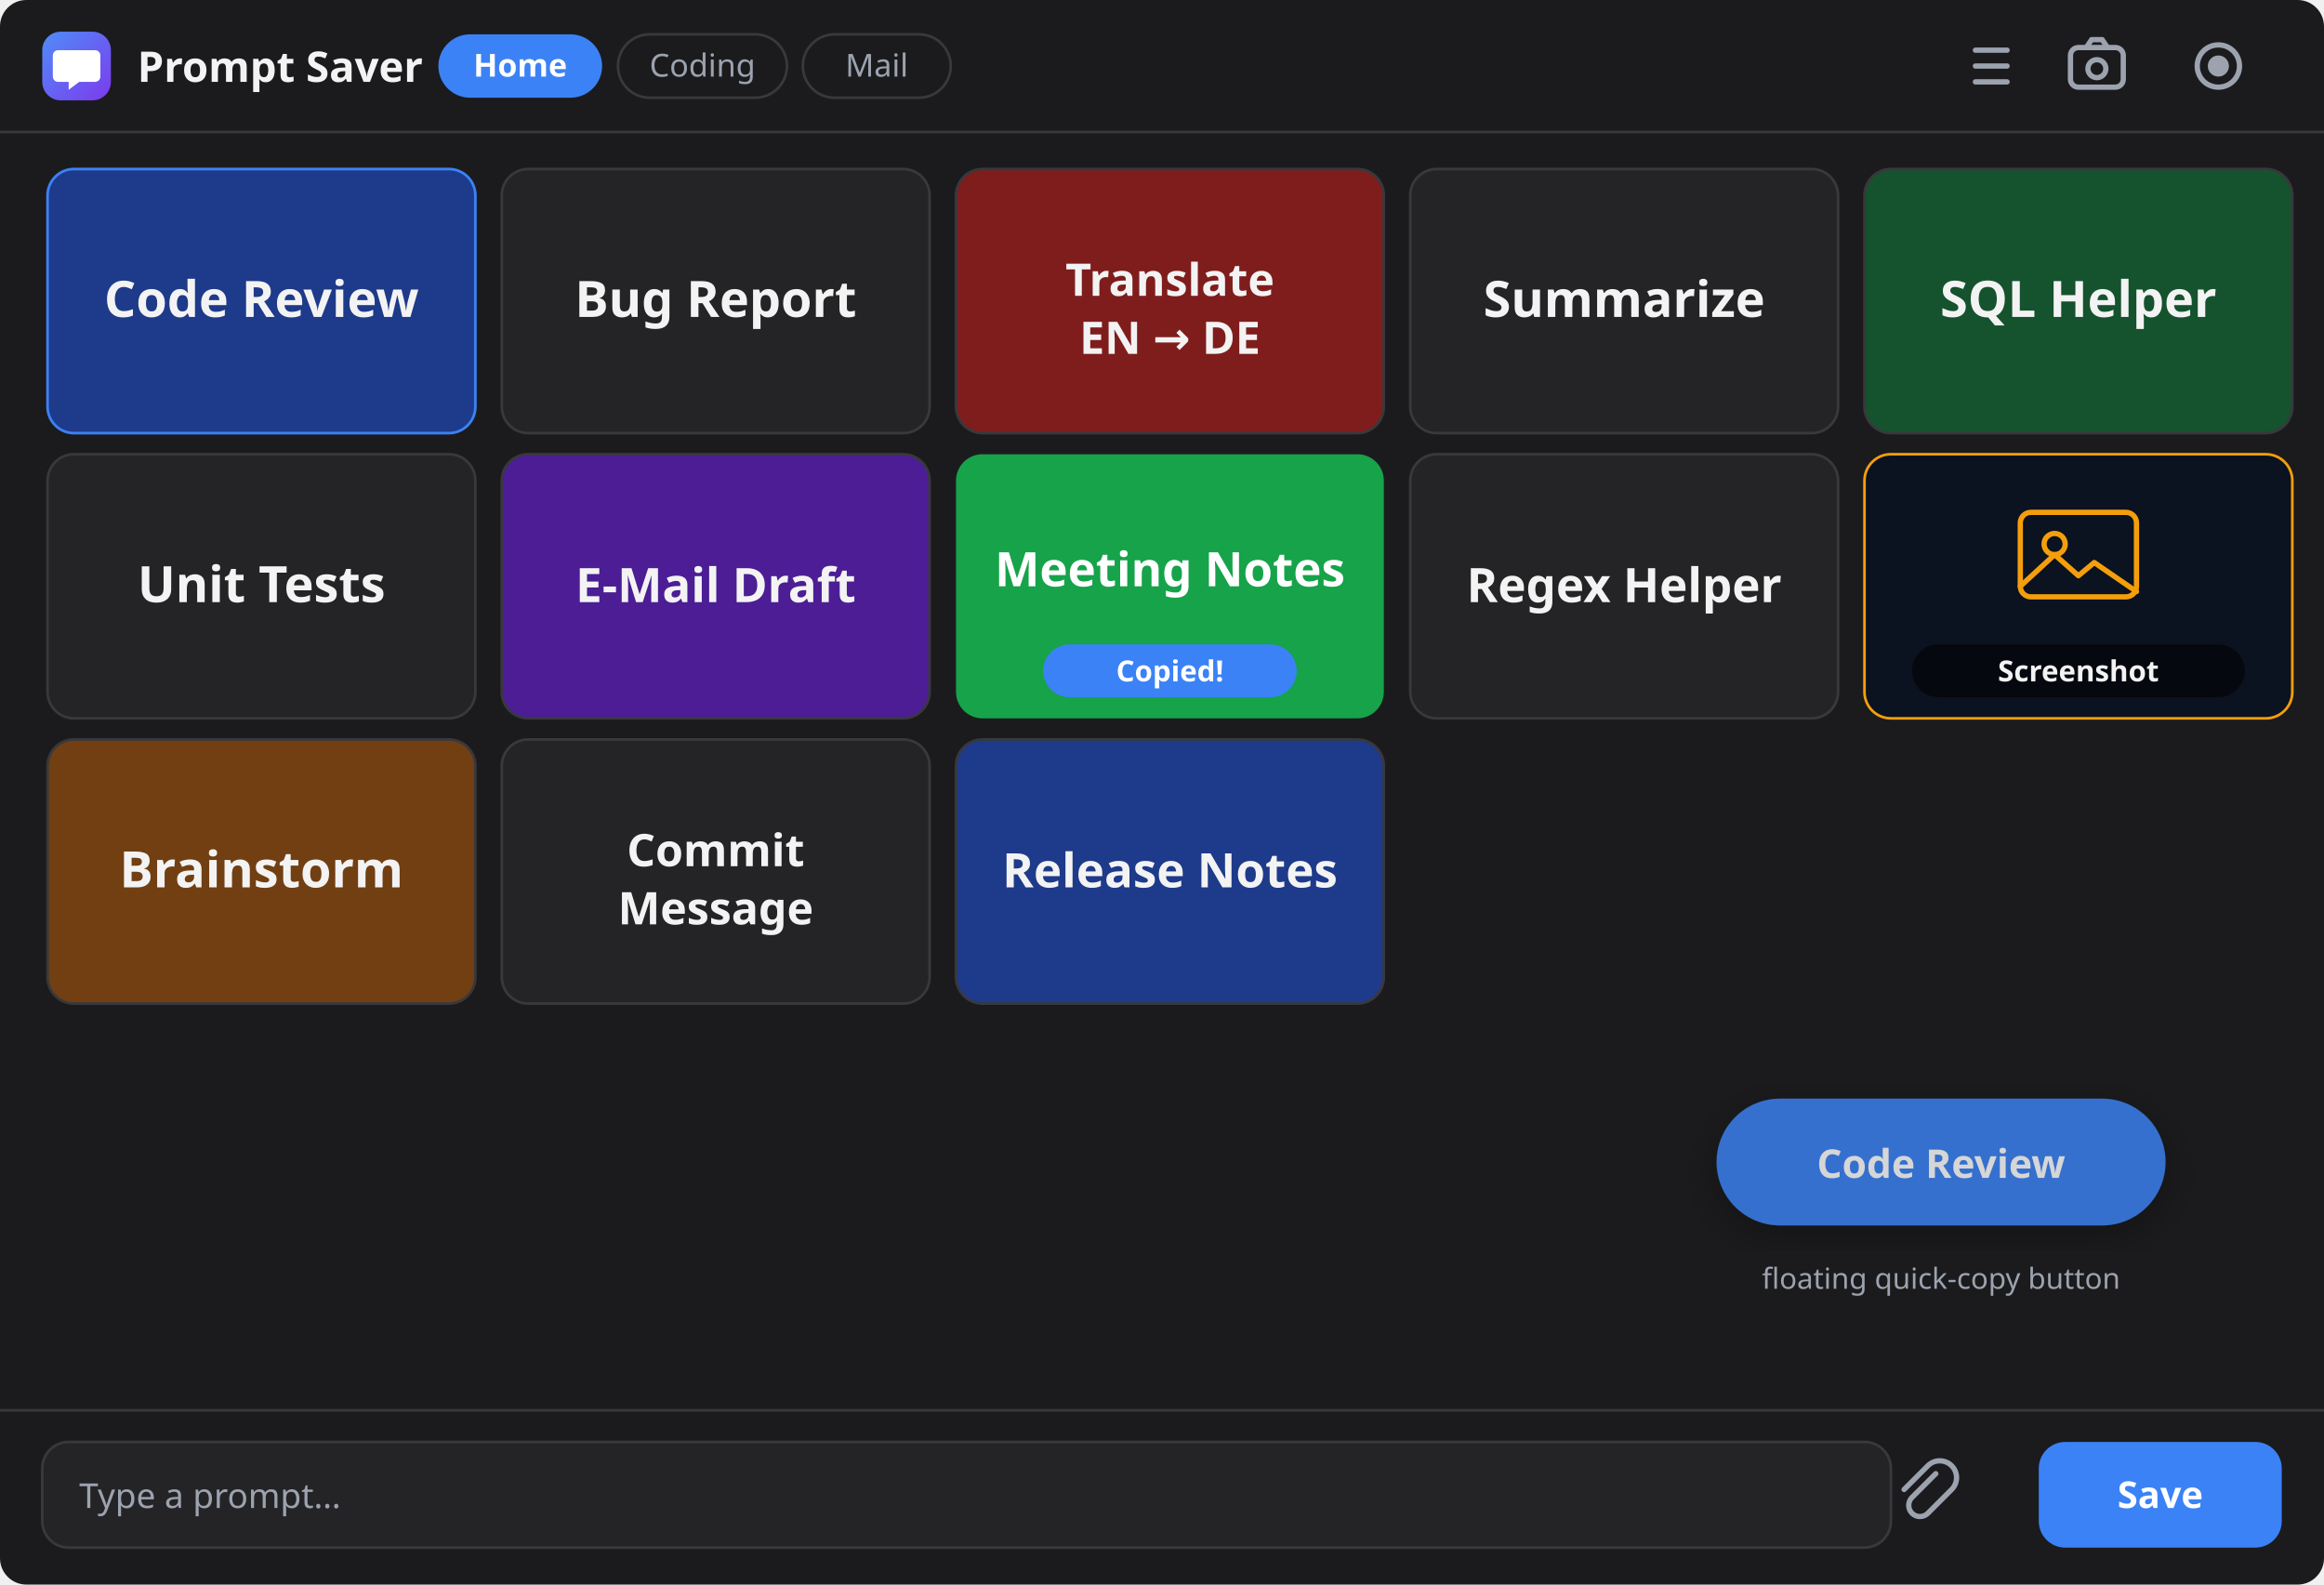
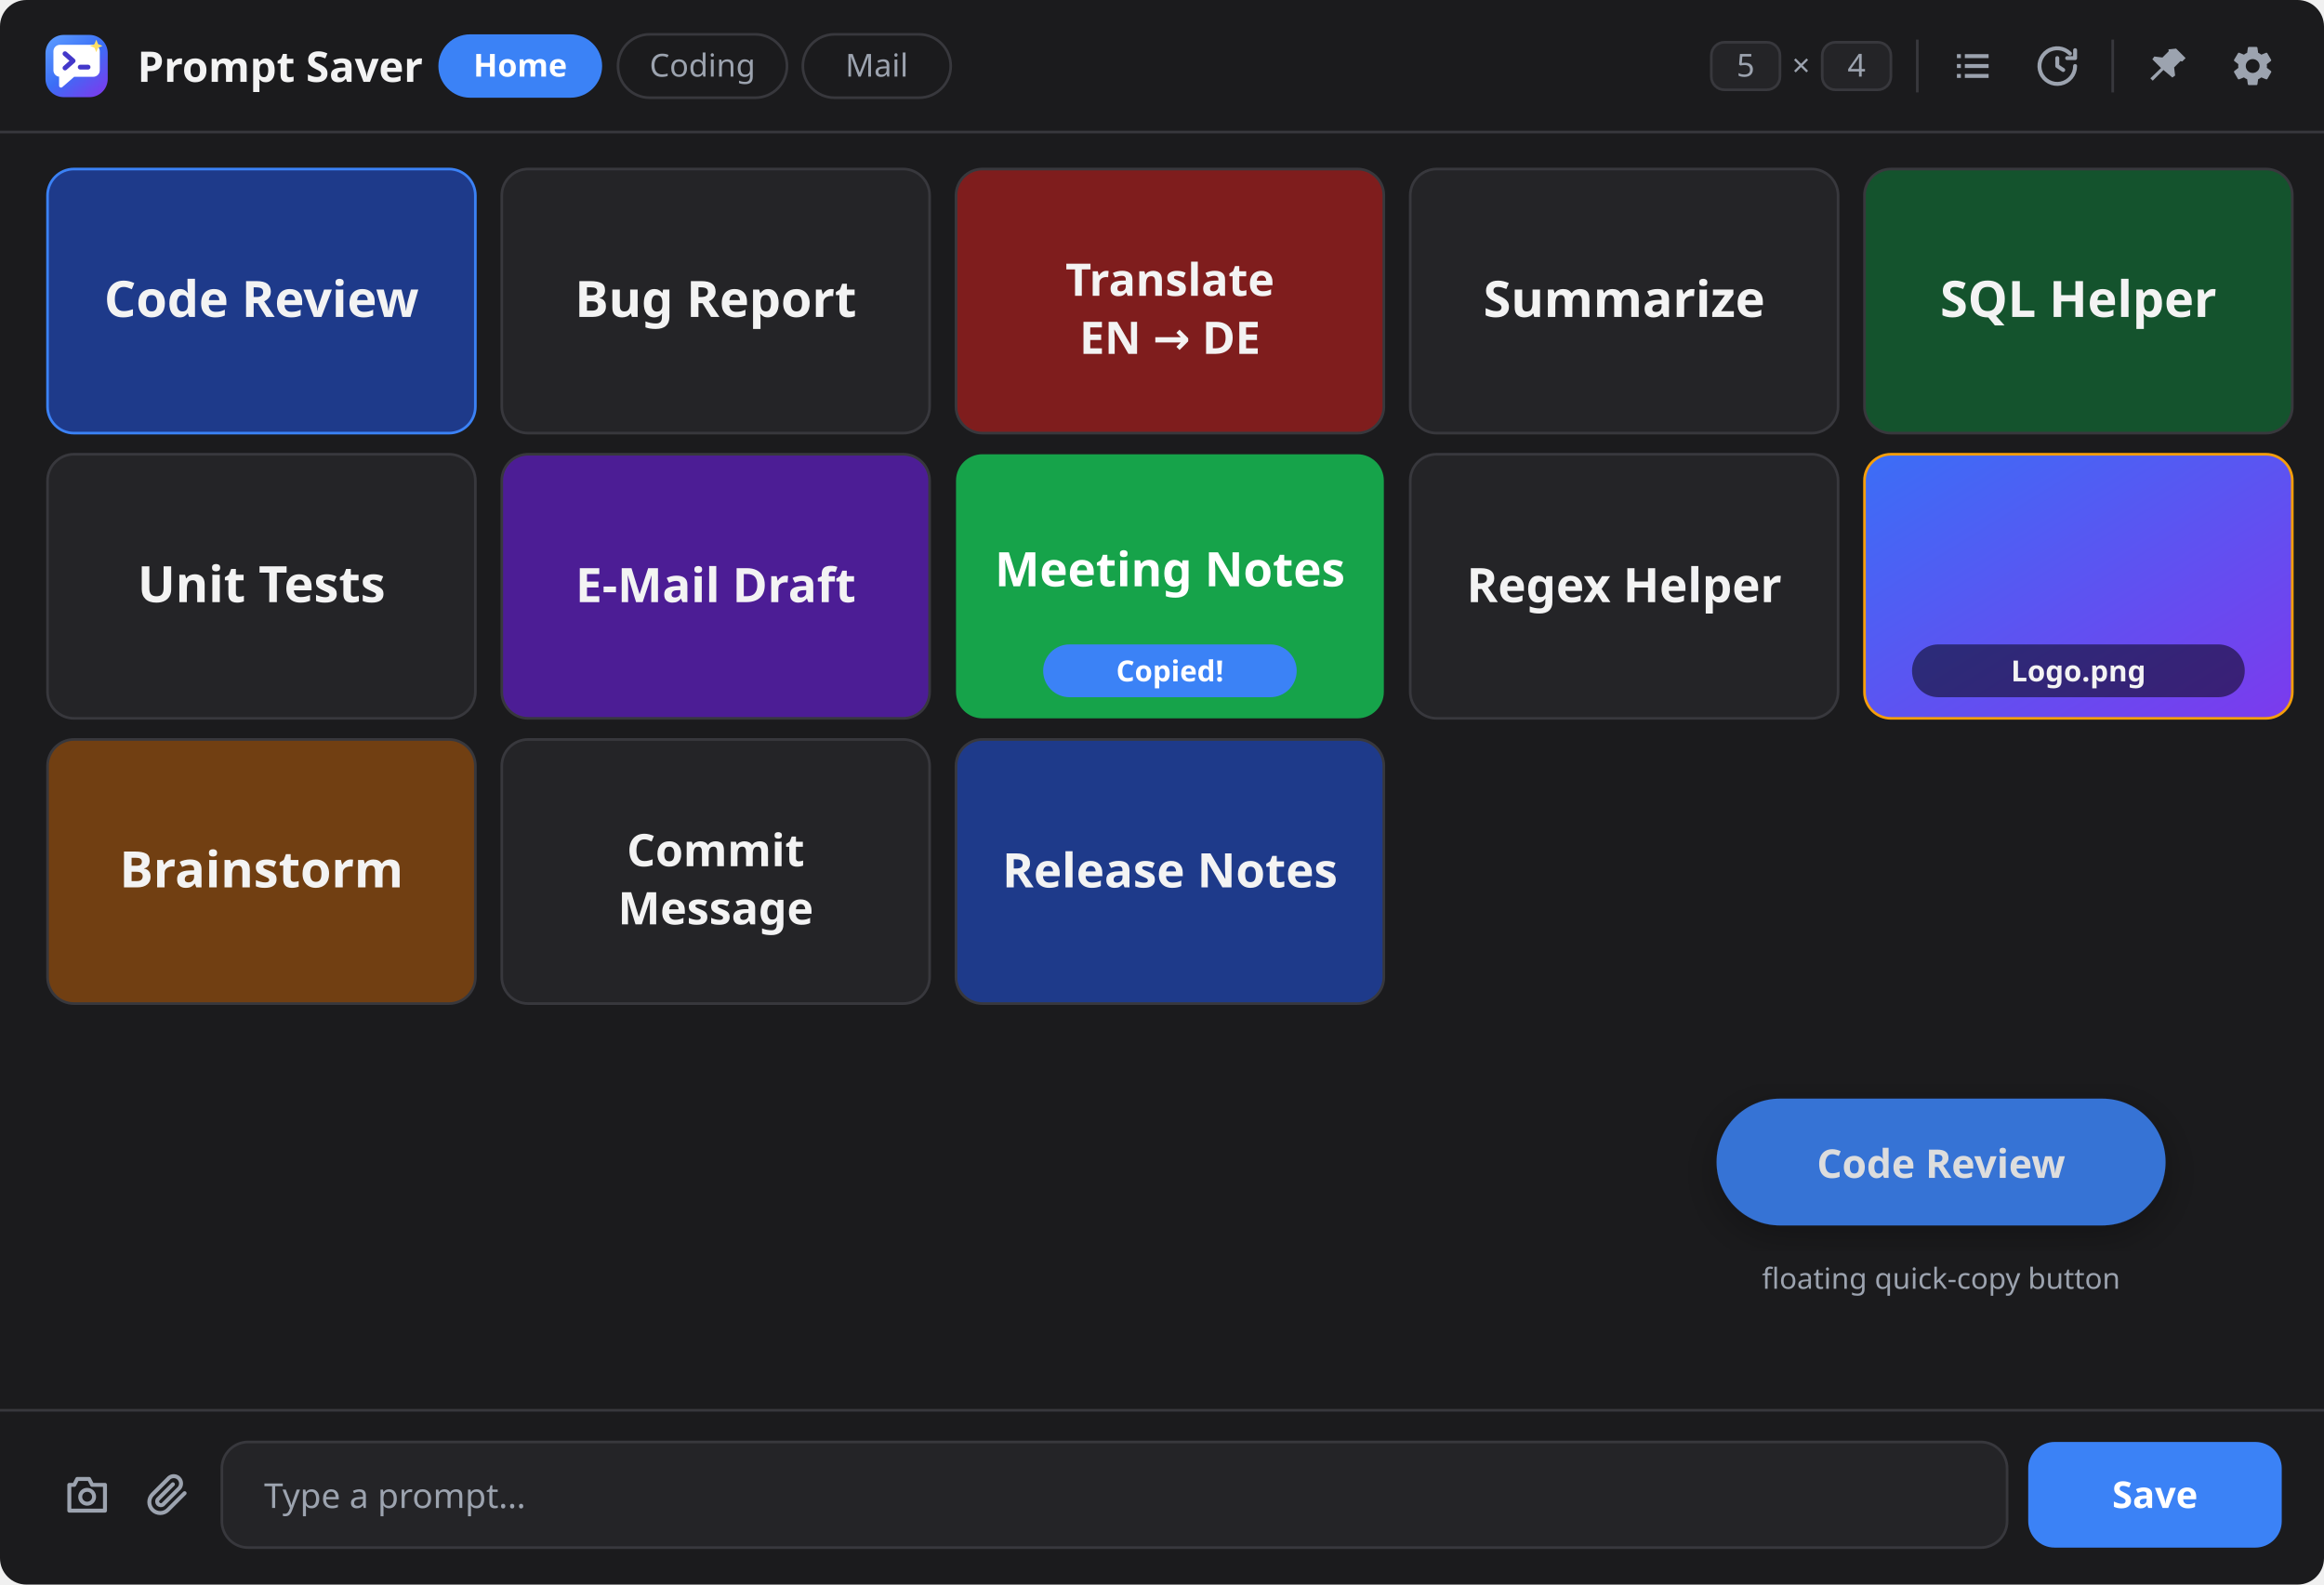
<svg xmlns="http://www.w3.org/2000/svg" width="880" height="600" viewBox="0 0 880 600" font-family="Segoe UI, system-ui, sans-serif">
  <defs>
-     <linearGradient id="logo" x1="0" y1="0" x2="1" y2="1">
-       <stop offset="0" stop-color="#4f8df9" />
+     <linearGradient id="logo" x1="0.1" y1="0" x2="0.9" y2="1">
+       <stop offset="0" stop-color="#5b9bff" />
+       <stop offset="0.5" stop-color="#3b6ef6" />
+       <stop offset="1" stop-color="#7c3aed" />
+     </linearGradient>
+     <linearGradient id="media" x1="0" y1="0" x2="1" y2="1">
+       <stop offset="0" stop-color="#3b6ef6" />
      <stop offset="1" stop-color="#7c3aed" />
    </linearGradient>
    <filter id="shadow" x="-20%" y="-20%" width="140%" height="140%">
      <feDropShadow dx="0" dy="4" stdDeviation="8" flood-color="#000" flood-opacity="0.35" />
    </filter>
  </defs>
  <rect width="880" height="600" rx="10" fill="#1b1b1d" />
  <line x1="0" y1="50" x2="880" y2="50" stroke="#38383d" />
-   <rect x="16" y="12" width="26" height="26" rx="7" fill="url(#logo)" />
-   <path d="M22 19h14a2 2 0 0 1 2 2v8a2 2 0 0 1-2 2h-6l-4 3v-3h-4a2 2 0 0 1-2-2v-8a2 2 0 0 1 2-2Z" fill="#fff" />
+   <g transform="translate(16 12) scale(0.0508)">
+     <rect x="24" y="24" width="464" height="464" rx="136" fill="url(#logo)" />
+     <g transform="translate(25.6 25.6) scale(0.9)">
+       <path d="M118 80h276a54 54 0 0 1 54 54v157a54 54 0 0 1-54 54H236L138 430a16 16 0 0 1-27-12.8V345h7a54 54 0 0 1-54-54V134a54 54 0 0 1 54-54Z" fill="#ffffff" />
+       <path d="M160 154l67 59-67 59" fill="none" stroke="#4338ca" stroke-width="40" stroke-linecap="round" stroke-linejoin="round" />
+       <rect x="266" y="245" width="105" height="40" rx="20" fill="#4338ca" />
+       <path d="M419 38l15 36.6 36.6 15-36.6 15L419 141l-15-36.4-36.6-15 36.6-15Z" fill="#ffe066" />
+     </g>
+   </g>
  <text x="52" y="31" fill="#f3f3f3" font-size="16" font-weight="600">Prompt Saver</text>
  <rect x="166" y="13" width="62" height="24" rx="12" fill="#3b82f6" />
  <text x="197" y="29" fill="#fff" font-size="12" font-weight="600" text-anchor="middle">Home</text>
  <rect x="234" y="13" width="64" height="24" rx="12" fill="none" stroke="#38383d" />
  <text x="266" y="29" fill="#9ca3af" font-size="12" text-anchor="middle">Coding</text>
  <rect x="304" y="13" width="56" height="24" rx="12" fill="none" stroke="#38383d" />
  <text x="332" y="29" fill="#9ca3af" font-size="12" text-anchor="middle">Mail</text>
-   <g fill="none" stroke="#9ca3af" stroke-width="2" stroke-linecap="round" stroke-linejoin="round">
-     <path d="M748 19h12M748 25h12M748 31h12" />
-     <rect x="784" y="18" width="20" height="15" rx="3" />
-     <path d="M790 18l2-3h4l2 3" />
-     <circle cx="794" cy="26" r="3.4" />
-     <path d="M840 17c4.5 0 8 3.6 8 8s-3.5 8-8 8-8-3.6-8-8 3.5-8 8-8Z" />
-     <circle cx="840" cy="25" r="3" fill="#9ca3af" />
+   <g fill="#9ca3af">
+     <rect x="648" y="16" width="26" height="18" rx="5" fill="#242427" stroke="#38383d" />
+     <text x="661" y="29" font-size="12" text-anchor="middle">5</text>
+     <text x="682" y="29" font-size="12" text-anchor="middle">×</text>
+     <rect x="690" y="16" width="26" height="18" rx="5" fill="#242427" stroke="#38383d" />
+     <text x="703" y="29" font-size="12" text-anchor="middle">4</text>
+   </g>
+   <line x1="726" y1="15" x2="726" y2="35" stroke="#38383d" />
+   <g transform="translate(738 16) scale(0.75)" fill="#9ca3af">
+     <path d="M4 6h2v2H4V6Zm4 0h12v2H8V6ZM4 11h2v2H4v-2Zm4 0h12v2H8v-2ZM4 16h2v2H4v-2Zm4 0h12v2H8v-2Z" />
+   </g>
+   <g transform="translate(770 16) scale(0.75)" fill="none" stroke="#9ca3af" stroke-width="2" stroke-linecap="round" stroke-linejoin="round">
+     <path d="M12 8v4l3 2M21 12a9 9 0 1 1-2.6-6.3M21 4v4h-4" />
+   </g>
+   <line x1="800" y1="15" x2="800" y2="35" stroke="#38383d" />
+   <g transform="translate(812 16) scale(0.75)" fill="#9ca3af">
+     <path d="M16 3.2 20.8 8l-1.7 1.7-.9-.2-3.2 3.2.5 4.1-1.4 1L9.6 14l-5.4 5.4-1.2-1.2L8.4 13 4 8.6l1-1.4 4.1.5 3.2-3.2-.2-.9L16 3.2Z" />
+   </g>
+   <g transform="translate(844 16) scale(0.75)" fill="#9ca3af">
+     <path d="M19.14 12.94a7.49 7.49 0 0 0 0-1.88l2.03-1.58a.5.5 0 0 0 .12-.64l-1.92-3.32a.5.5 0 0 0-.6-.22l-2.39.96a7.3 7.3 0 0 0-1.62-.94l-.36-2.54a.5.5 0 0 0-.5-.42h-3.84a.5.5 0 0 0-.5.42l-.36 2.54c-.59.24-1.13.56-1.62.94l-2.39-.96a.5.5 0 0 0-.6.22L2.6 8.84a.5.5 0 0 0 .12.64l2.03 1.58a7.49 7.49 0 0 0 0 1.88l-2.03 1.58a.5.5 0 0 0-.12.64l1.92 3.32c.14.24.42.32.66.22l2.39-.96c.49.38 1.03.7 1.62.94l.36 2.54c.04.24.25.42.5.42h3.84c.25 0 .46-.18.5-.42l.36-2.54c.59-.24 1.13-.56 1.62-.94l2.39.96c.24.1.52.02.66-.22l1.92-3.32a.5.5 0 0 0-.12-.64l-2.03-1.58ZM12 15.5A3.5 3.5 0 1 1 12 8.5a3.5 3.5 0 0 1 0 7Z" />
  </g>
  <g font-weight="600" text-anchor="middle">
    <rect x="18" y="64" width="162" height="100" rx="10" fill="#1e3a8a" stroke="#3b82f6" />
    <text x="99" y="120" fill="#f3f3f3" font-size="19">Code Review</text>
    <rect x="190" y="64" width="162" height="100" rx="10" fill="#242427" stroke="#38383d" />
    <text x="271" y="120" fill="#f3f3f3" font-size="19">Bug Report</text>
    <rect x="362" y="64" width="162" height="100" rx="10" fill="#7f1d1d" stroke="#38383d" />
    <text x="443" y="112" fill="#f3f3f3" font-size="17">Translate</text>
    <text x="443" y="134" fill="#f3f3f3" font-size="17">EN → DE</text>
    <rect x="534" y="64" width="162" height="100" rx="10" fill="#242427" stroke="#38383d" />
    <text x="615" y="120" fill="#f3f3f3" font-size="19">Summarize</text>
    <rect x="706" y="64" width="162" height="100" rx="10" fill="#14532d" stroke="#38383d" />
    <text x="787" y="120" fill="#f3f3f3" font-size="19">SQL Helper</text>
    <rect x="18" y="172" width="162" height="100" rx="10" fill="#242427" stroke="#38383d" />
    <text x="99" y="228" fill="#f3f3f3" font-size="19">Unit Tests</text>
    <rect x="190" y="172" width="162" height="100" rx="10" fill="#4c1d95" stroke="#38383d" />
    <text x="271" y="228" fill="#f3f3f3" font-size="18">E-Mail Draft</text>
    <rect x="362" y="172" width="162" height="100" rx="10" fill="#16a34a" />
    <text x="443" y="222" fill="#ffffff" font-size="18">Meeting Notes</text>
    <rect x="395" y="244" width="96" height="20" rx="10" fill="#3b82f6" />
    <text x="443" y="258" fill="#fff" font-size="11">Copied!</text>
    <rect x="534" y="172" width="162" height="100" rx="10" fill="#242427" stroke="#38383d" />
    <text x="615" y="228" fill="#f3f3f3" font-size="18">Regex Helper</text>
-     <rect x="706" y="172" width="162" height="100" rx="10" fill="#0b1220" stroke="#f59e0b" />
-     <g transform="translate(787 210)" fill="none" stroke="#f59e0b" stroke-width="2" stroke-linecap="round" stroke-linejoin="round">
-       <rect x="-22" y="-16" width="44" height="32" rx="4" />
-       <circle cx="-9" cy="-4" r="4" />
-       <path d="M-22 12l13-12 9 8 6-5 16 11" />
-     </g>
-     <rect x="724" y="244" width="126" height="20" rx="10" fill="#000" fill-opacity="0.55" />
-     <text x="787" y="258" fill="#f3f3f3" font-size="11">Screenshot</text>
+     <rect x="706" y="172" width="162" height="100" rx="10" fill="url(#media)" stroke="#f59e0b" />
+     <rect x="724" y="244" width="126" height="20" rx="10" fill="#000" fill-opacity="0.5" />
+     <text x="787" y="258" fill="#f3f3f3" font-size="11">Logo.png</text>
    <rect x="18" y="280" width="162" height="100" rx="10" fill="#713f12" stroke="#38383d" />
    <text x="99" y="336" fill="#f3f3f3" font-size="19">Brainstorm</text>
    <rect x="190" y="280" width="162" height="100" rx="10" fill="#242427" stroke="#38383d" />
    <text x="271" y="328" fill="#f3f3f3" font-size="17">Commit</text>
    <text x="271" y="350" fill="#f3f3f3" font-size="17">Message</text>
    <rect x="362" y="280" width="162" height="100" rx="10" fill="#1e3a8a" stroke="#38383d" />
    <text x="443" y="336" fill="#f3f3f3" font-size="18">Release Notes</text>
  </g>
  <line x1="0" y1="534" x2="880" y2="534" stroke="#38383d" />
-   <rect x="16" y="546" width="700" height="40" rx="10" fill="#242427" stroke="#38383d" />
-   <text x="30" y="571" fill="#9ca3af" font-size="13">Type a prompt…</text>
-   <g fill="none" stroke="#9ca3af" stroke-width="2" stroke-linecap="round" stroke-linejoin="round">
-     <path d="M735 558l-9 9a4 4 0 0 0 6 6l9-9a6 6 0 0 0-9-9l-9 9" transform="translate(-2 0)" />
+   <g transform="translate(24 557) scale(0.75)" fill="none" stroke="#9ca3af" stroke-width="2" stroke-linecap="round" stroke-linejoin="round">
+     <path d="M3 7h2.5L7 4h6l1.5 3H21v13H3V7Z" />
+     <circle cx="12" cy="13" r="3.5" />
  </g>
-   <rect x="772" y="546" width="92" height="40" rx="10" fill="#3b82f6" />
-   <text x="818" y="571" fill="#fff" font-size="14" font-weight="600" text-anchor="middle">Save</text>
-   <g filter="url(#shadow)" opacity="0.82">
+   <g transform="translate(54 557) scale(0.75)" fill="none" stroke="#9ca3af" stroke-width="2" stroke-linecap="round" stroke-linejoin="round">
+     <path d="M21.2 11.2l-8.4 8.4a5.5 5.5 0 0 1-7.8-7.8l8.4-8.4a3.7 3.7 0 0 1 5.2 5.2l-8.4 8.4a1.9 1.9 0 0 1-2.6-2.6l7.7-7.7" />
+   </g>
+   <rect x="84" y="546" width="676" height="40" rx="10" fill="#242427" stroke="#38383d" />
+   <text x="100" y="571" fill="#9ca3af" font-size="13">Type a prompt…</text>
+   <rect x="768" y="546" width="96" height="40" rx="10" fill="#3b82f6" />
+   <text x="816" y="571" fill="#fff" font-size="14" font-weight="600" text-anchor="middle">Save</text>
+   <g filter="url(#shadow)" opacity="0.85">
    <rect x="650" y="416" width="170" height="48" rx="24" fill="#3b82f6" />
    <text x="735" y="446" fill="#fff" font-size="15" font-weight="600" text-anchor="middle">Code Review</text>
  </g>
  <text x="735" y="488" fill="#9ca3af" font-size="11" text-anchor="middle">floating quick-copy button</text>
</svg>
